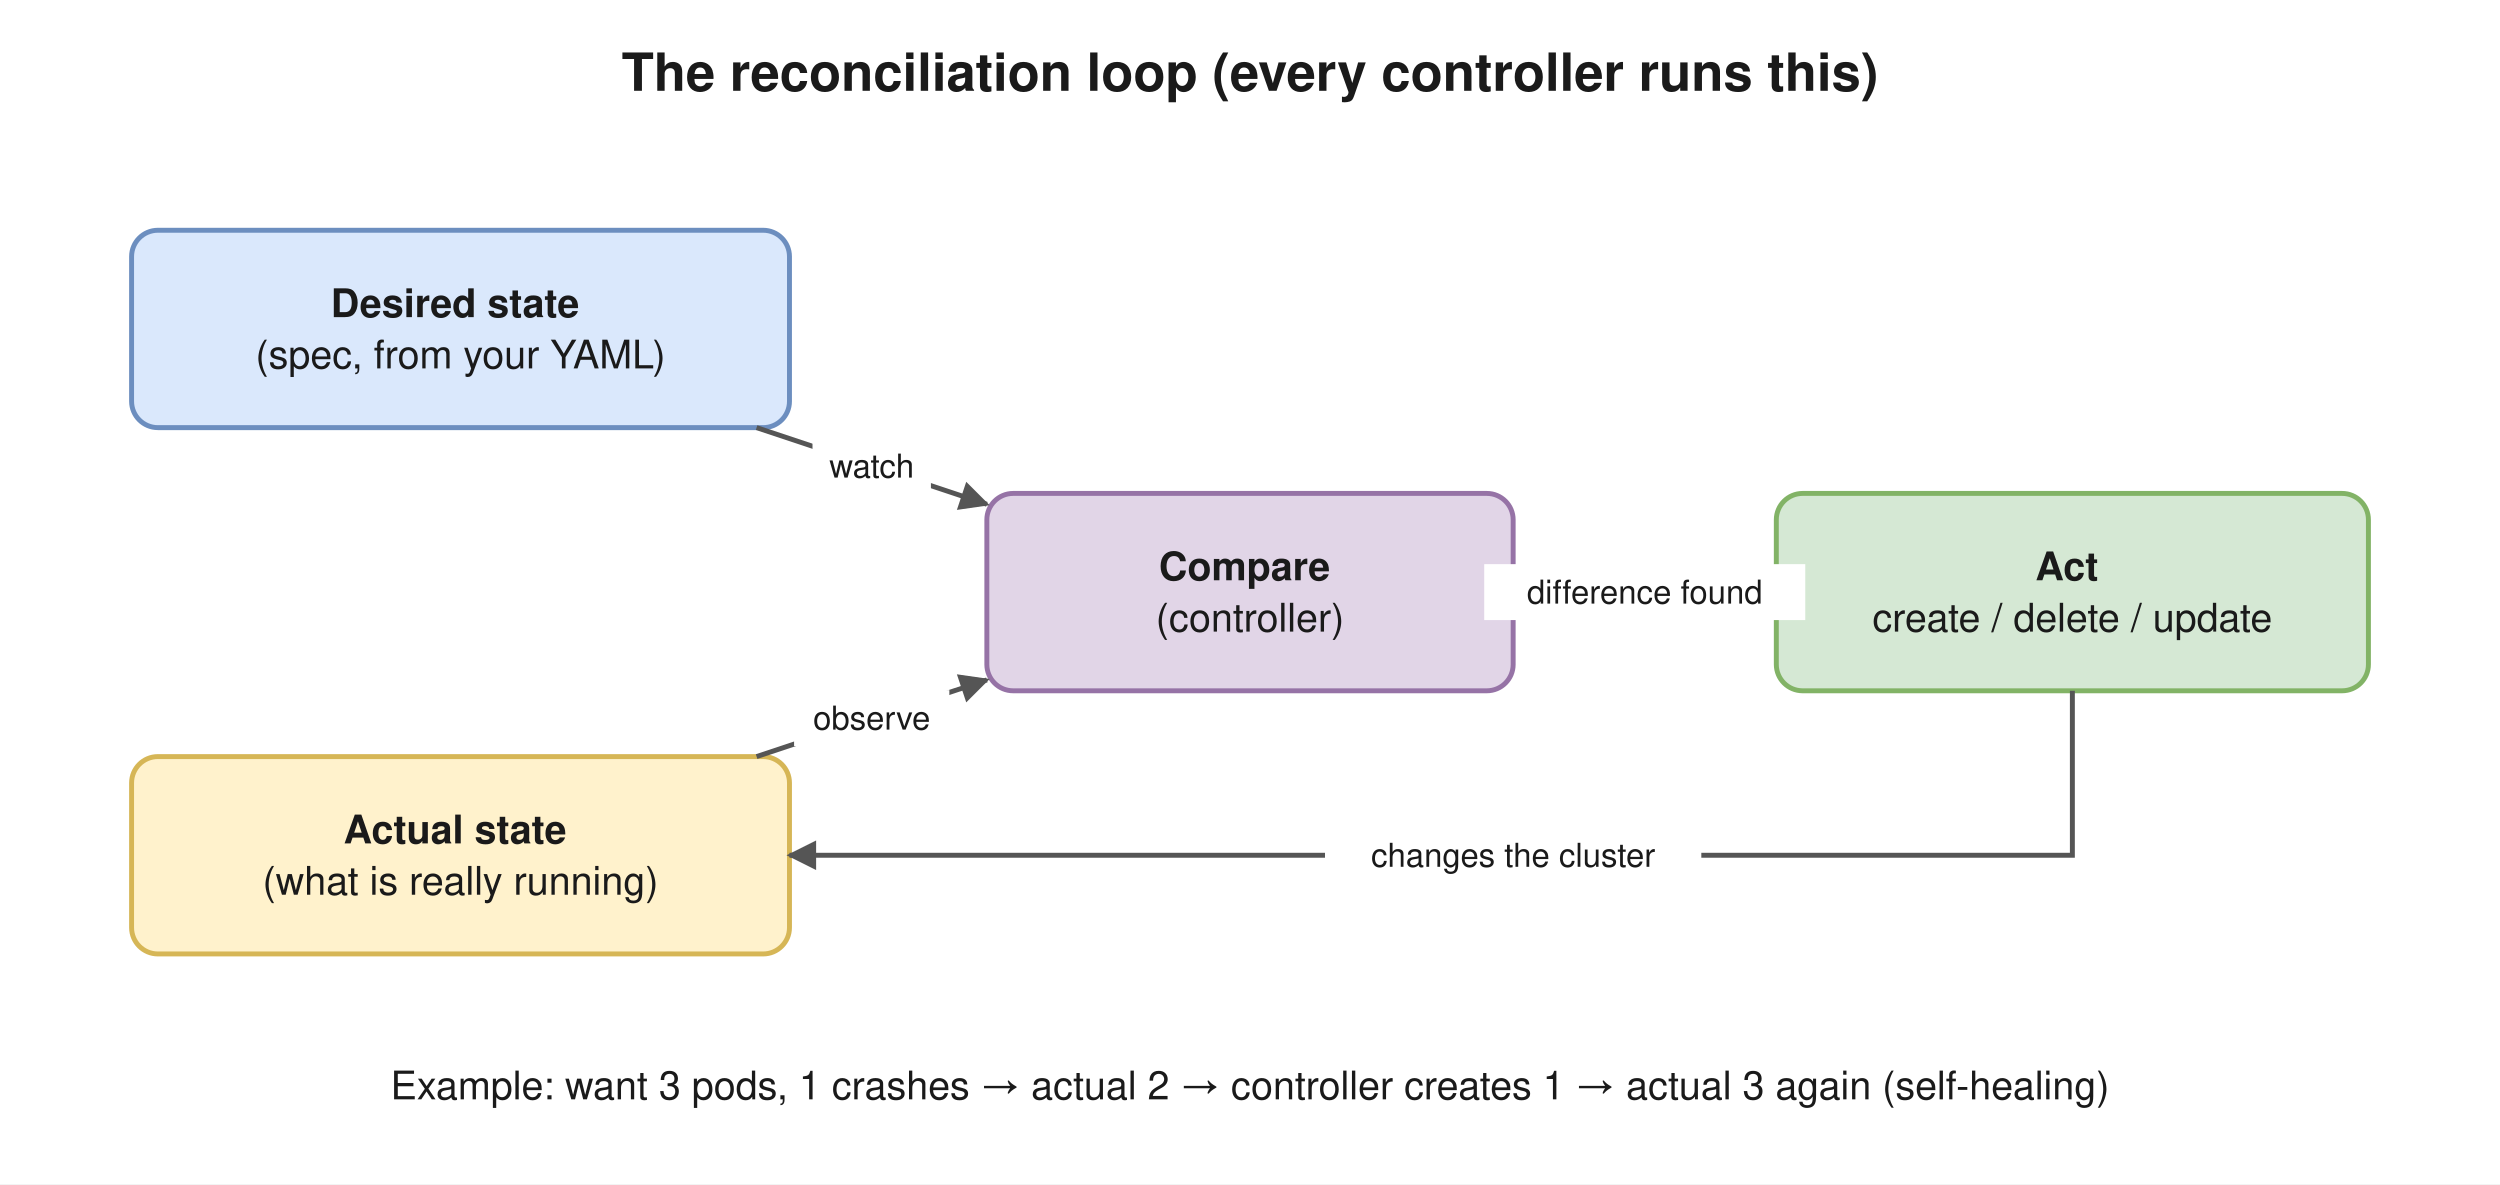
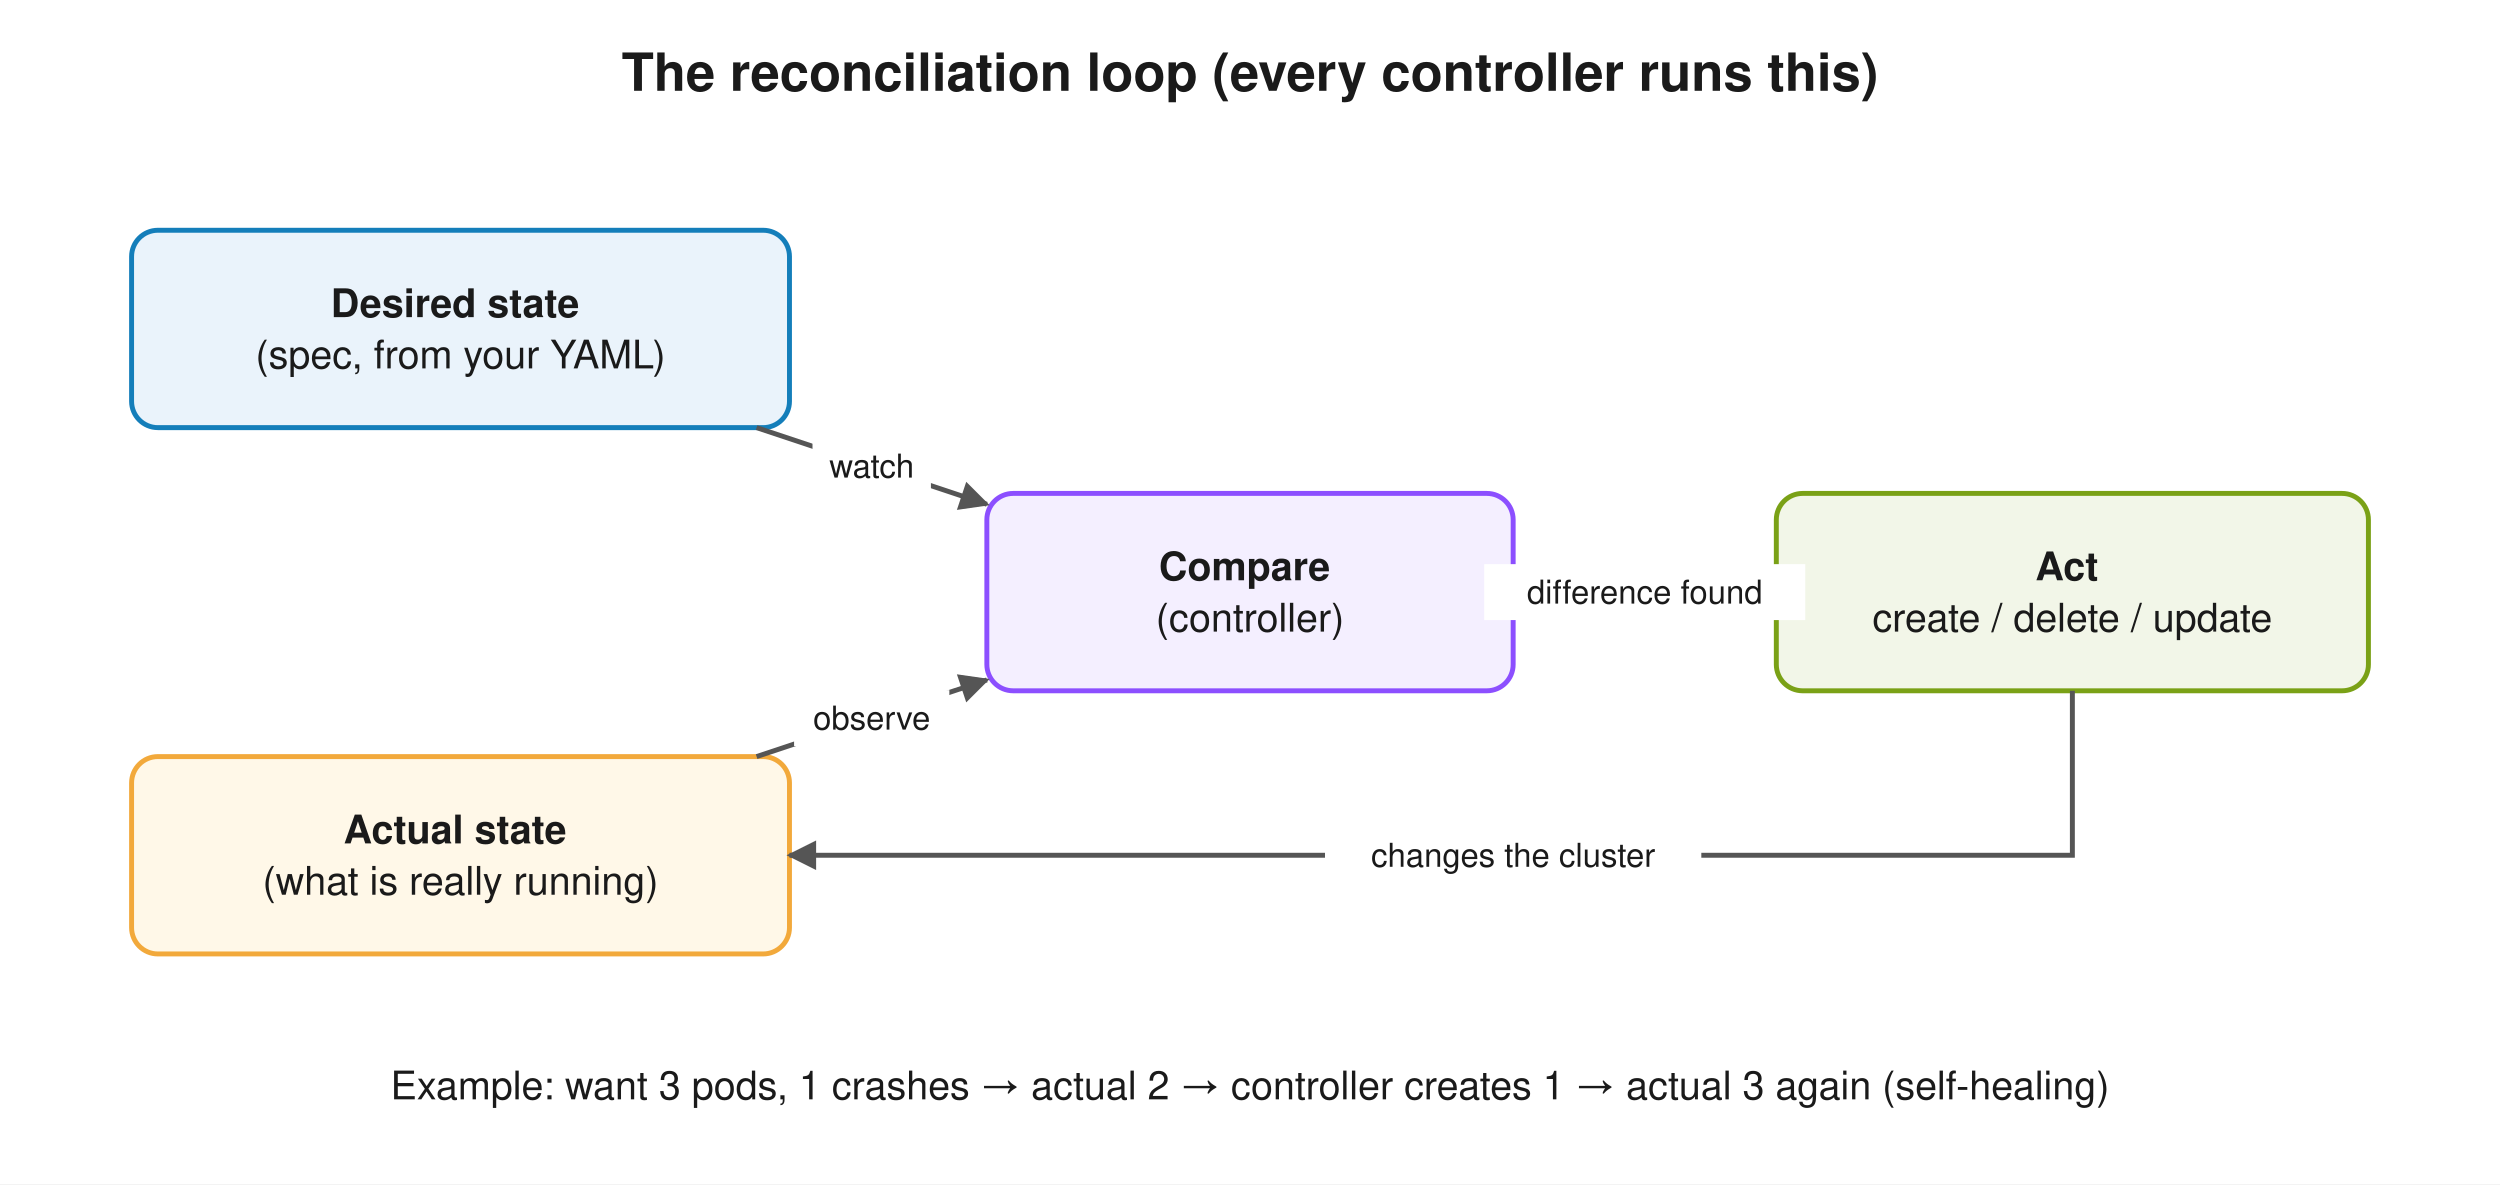
- <svg xmlns="http://www.w3.org/2000/svg" version="1.1" width="760" height="360" viewBox="0 0 760 360" content="&lt;mxfile host=&quot;drawio_svg.py&quot; agent=&quot;drawio_svg.py&quot; version=&quot;24.7.17&quot; type=&quot;device&quot;&gt;&lt;diagram id=&quot;01-reconciliation-loop&quot; name=&quot;01-reconciliation-loop&quot;&gt;&lt;mxGraphModel dx=&quot;0&quot; dy=&quot;0&quot; grid=&quot;1&quot; gridSize=&quot;10&quot; guides=&quot;1&quot; tooltips=&quot;1&quot; connect=&quot;1&quot; arrows=&quot;1&quot; fold=&quot;1&quot; page=&quot;1&quot; pageScale=&quot;1&quot; pageWidth=&quot;760&quot; pageHeight=&quot;360&quot; math=&quot;0&quot; shadow=&quot;0&quot;&gt;&lt;root&gt;&lt;mxCell id=&quot;0&quot;/&gt;&lt;mxCell id=&quot;1&quot; parent=&quot;0&quot;/&gt;&lt;mxCell id=&quot;v-title&quot; value=&quot;The reconciliation loop (every controller runs this)&quot; style=&quot;text;strokeColor=none;fillColor=none;whiteSpace=wrap;html=1;fontSize=16;fontColor=#1a1a1a;fontFamily=Helvetica;align=center;verticalAlign=middle;fontStyle=1;&quot; vertex=&quot;1&quot; parent=&quot;1&quot;&gt;&lt;mxGeometry x=&quot;0&quot; y=&quot;8&quot; width=&quot;760&quot; height=&quot;28&quot; as=&quot;geometry&quot;/&gt;&lt;/mxCell&gt;&lt;mxCell id=&quot;v-desired&quot; value=&quot;&amp;lt;b&amp;gt;Desired state&amp;lt;/b&amp;gt;&amp;lt;br&amp;gt;(spec, from your YAML)&quot; style=&quot;rounded=1;absoluteArcSize=1;arcSize=16;fillColor=#dae8fc;strokeColor=#6c8ebf;strokeWidth=1.5;whiteSpace=wrap;html=1;fontSize=12;fontColor=#1a1a1a;fontFamily=Helvetica;align=center;verticalAlign=middle;&quot; vertex=&quot;1&quot; parent=&quot;1&quot;&gt;&lt;mxGeometry x=&quot;40&quot; y=&quot;70&quot; width=&quot;200&quot; height=&quot;60&quot; as=&quot;geometry&quot;/&gt;&lt;/mxCell&gt;&lt;mxCell id=&quot;v-actual&quot; value=&quot;&amp;lt;b&amp;gt;Actual state&amp;lt;/b&amp;gt;&amp;lt;br&amp;gt;(what is really running)&quot; style=&quot;rounded=1;absoluteArcSize=1;arcSize=16;fillColor=#fff2cc;strokeColor=#d6b656;strokeWidth=1.5;whiteSpace=wrap;html=1;fontSize=12;fontColor=#1a1a1a;fontFamily=Helvetica;align=center;verticalAlign=middle;&quot; vertex=&quot;1&quot; parent=&quot;1&quot;&gt;&lt;mxGeometry x=&quot;40&quot; y=&quot;230&quot; width=&quot;200&quot; height=&quot;60&quot; as=&quot;geometry&quot;/&gt;&lt;/mxCell&gt;&lt;mxCell id=&quot;v-compare&quot; value=&quot;&amp;lt;b&amp;gt;Compare&amp;lt;/b&amp;gt;&amp;lt;br&amp;gt;(controller)&quot; style=&quot;rounded=1;absoluteArcSize=1;arcSize=16;fillColor=#e1d5e7;strokeColor=#9673a6;strokeWidth=1.5;whiteSpace=wrap;html=1;fontSize=12;fontColor=#1a1a1a;fontFamily=Helvetica;align=center;verticalAlign=middle;&quot; vertex=&quot;1&quot; parent=&quot;1&quot;&gt;&lt;mxGeometry x=&quot;300&quot; y=&quot;150&quot; width=&quot;160&quot; height=&quot;60&quot; as=&quot;geometry&quot;/&gt;&lt;/mxCell&gt;&lt;mxCell id=&quot;v-act&quot; value=&quot;&amp;lt;b&amp;gt;Act&amp;lt;/b&amp;gt;&amp;lt;br&amp;gt;create / delete / update&quot; style=&quot;rounded=1;absoluteArcSize=1;arcSize=16;fillColor=#d5e8d4;strokeColor=#82b366;strokeWidth=1.5;whiteSpace=wrap;html=1;fontSize=12;fontColor=#1a1a1a;fontFamily=Helvetica;align=center;verticalAlign=middle;&quot; vertex=&quot;1&quot; parent=&quot;1&quot;&gt;&lt;mxGeometry x=&quot;540&quot; y=&quot;150&quot; width=&quot;180&quot; height=&quot;60&quot; as=&quot;geometry&quot;/&gt;&lt;/mxCell&gt;&lt;mxCell id=&quot;v-example&quot; value=&quot;Example: want 3 pods, 1 crashes → actual 2 → controller creates 1 → actual 3 again (self-healing)&quot; style=&quot;text;strokeColor=none;fillColor=none;whiteSpace=wrap;html=1;fontSize=12;fontColor=#1a1a1a;fontFamily=Helvetica;align=center;verticalAlign=middle;&quot; vertex=&quot;1&quot; parent=&quot;1&quot;&gt;&lt;mxGeometry x=&quot;0&quot; y=&quot;310&quot; width=&quot;760&quot; height=&quot;40&quot; as=&quot;geometry&quot;/&gt;&lt;/mxCell&gt;&lt;mxCell id=&quot;e0&quot; value=&quot;watch&quot; style=&quot;html=1;rounded=0;endArrow=classic;endFill=1;strokeColor=#555555;strokeWidth=1.5;fontSize=10;fontColor=#1a1a1a;labelBackgroundColor=#ffffff;startArrow=none;&quot; edge=&quot;1&quot; parent=&quot;1&quot; source=&quot;v-desired&quot; target=&quot;v-compare&quot;&gt;&lt;mxGeometry relative=&quot;1&quot; as=&quot;geometry&quot;/&gt;&lt;/mxCell&gt;&lt;mxCell id=&quot;e1&quot; value=&quot;observe&quot; style=&quot;html=1;rounded=0;endArrow=classic;endFill=1;strokeColor=#555555;strokeWidth=1.5;fontSize=10;fontColor=#1a1a1a;labelBackgroundColor=#ffffff;startArrow=none;&quot; edge=&quot;1&quot; parent=&quot;1&quot; source=&quot;v-actual&quot; target=&quot;v-compare&quot;&gt;&lt;mxGeometry relative=&quot;1&quot; as=&quot;geometry&quot;/&gt;&lt;/mxCell&gt;&lt;mxCell id=&quot;e2&quot; value=&quot;difference found&quot; style=&quot;html=1;rounded=0;endArrow=classic;endFill=1;strokeColor=#555555;strokeWidth=1.5;fontSize=10;fontColor=#1a1a1a;labelBackgroundColor=#ffffff;startArrow=none;&quot; edge=&quot;1&quot; parent=&quot;1&quot; source=&quot;v-compare&quot; target=&quot;v-act&quot;&gt;&lt;mxGeometry relative=&quot;1&quot; as=&quot;geometry&quot;/&gt;&lt;/mxCell&gt;&lt;mxCell id=&quot;e3&quot; value=&quot;changes the cluster&quot; style=&quot;html=1;rounded=0;endArrow=classic;endFill=1;strokeColor=#555555;strokeWidth=1.5;fontSize=10;fontColor=#1a1a1a;labelBackgroundColor=#ffffff;startArrow=none;&quot; edge=&quot;1&quot; parent=&quot;1&quot; source=&quot;v-act&quot; target=&quot;v-actual&quot;&gt;&lt;mxGeometry relative=&quot;1&quot; as=&quot;geometry&quot;&gt;&lt;Array as=&quot;points&quot;&gt;&lt;mxPoint x=&quot;630&quot; y=&quot;260&quot;/&gt;&lt;/Array&gt;&lt;/mxGeometry&gt;&lt;/mxCell&gt;&lt;/root&gt;&lt;/mxGraphModel&gt;&lt;/diagram&gt;&lt;/mxfile&gt;">
+ <svg xmlns="http://www.w3.org/2000/svg" version="1.1" width="760" height="360" viewBox="0 0 760 360" content="&lt;mxfile host=&quot;drawio_svg.py&quot; agent=&quot;drawio_svg.py&quot; version=&quot;24.7.17&quot; type=&quot;device&quot;&gt;&lt;diagram id=&quot;01-reconciliation-loop&quot; name=&quot;01-reconciliation-loop&quot;&gt;&lt;mxGraphModel dx=&quot;0&quot; dy=&quot;0&quot; grid=&quot;1&quot; gridSize=&quot;10&quot; guides=&quot;1&quot; tooltips=&quot;1&quot; connect=&quot;1&quot; arrows=&quot;1&quot; fold=&quot;1&quot; page=&quot;1&quot; pageScale=&quot;1&quot; pageWidth=&quot;760&quot; pageHeight=&quot;360&quot; math=&quot;0&quot; shadow=&quot;0&quot;&gt;&lt;root&gt;&lt;mxCell id=&quot;0&quot;/&gt;&lt;mxCell id=&quot;1&quot; parent=&quot;0&quot;/&gt;&lt;mxCell id=&quot;v-title&quot; value=&quot;The reconciliation loop (every controller runs this)&quot; style=&quot;text;strokeColor=none;fillColor=none;whiteSpace=wrap;html=1;fontSize=16;fontColor=#1a1a1a;fontFamily=Helvetica;align=center;verticalAlign=middle;fontStyle=1;&quot; vertex=&quot;1&quot; parent=&quot;1&quot;&gt;&lt;mxGeometry x=&quot;0&quot; y=&quot;8&quot; width=&quot;760&quot; height=&quot;28&quot; as=&quot;geometry&quot;/&gt;&lt;/mxCell&gt;&lt;mxCell id=&quot;v-desired&quot; value=&quot;&amp;lt;b&amp;gt;Desired state&amp;lt;/b&amp;gt;&amp;lt;br&amp;gt;(spec, from your YAML)&quot; style=&quot;rounded=1;absoluteArcSize=1;arcSize=16;fillColor=#EAF3FB;strokeColor=#147EBA;strokeWidth=1.5;whiteSpace=wrap;html=1;fontSize=12;fontColor=#1a1a1a;fontFamily=Helvetica;align=center;verticalAlign=middle;&quot; vertex=&quot;1&quot; parent=&quot;1&quot;&gt;&lt;mxGeometry x=&quot;40&quot; y=&quot;70&quot; width=&quot;200&quot; height=&quot;60&quot; as=&quot;geometry&quot;/&gt;&lt;/mxCell&gt;&lt;mxCell id=&quot;v-actual&quot; value=&quot;&amp;lt;b&amp;gt;Actual state&amp;lt;/b&amp;gt;&amp;lt;br&amp;gt;(what is really running)&quot; style=&quot;rounded=1;absoluteArcSize=1;arcSize=16;fillColor=#FFF8E8;strokeColor=#F2A93B;strokeWidth=1.5;whiteSpace=wrap;html=1;fontSize=12;fontColor=#1a1a1a;fontFamily=Helvetica;align=center;verticalAlign=middle;&quot; vertex=&quot;1&quot; parent=&quot;1&quot;&gt;&lt;mxGeometry x=&quot;40&quot; y=&quot;230&quot; width=&quot;200&quot; height=&quot;60&quot; as=&quot;geometry&quot;/&gt;&lt;/mxCell&gt;&lt;mxCell id=&quot;v-compare&quot; value=&quot;&amp;lt;b&amp;gt;Compare&amp;lt;/b&amp;gt;&amp;lt;br&amp;gt;(controller)&quot; style=&quot;rounded=1;absoluteArcSize=1;arcSize=16;fillColor=#F4EFFF;strokeColor=#8C4FFF;strokeWidth=1.5;whiteSpace=wrap;html=1;fontSize=12;fontColor=#1a1a1a;fontFamily=Helvetica;align=center;verticalAlign=middle;&quot; vertex=&quot;1&quot; parent=&quot;1&quot;&gt;&lt;mxGeometry x=&quot;300&quot; y=&quot;150&quot; width=&quot;160&quot; height=&quot;60&quot; as=&quot;geometry&quot;/&gt;&lt;/mxCell&gt;&lt;mxCell id=&quot;v-act&quot; value=&quot;&amp;lt;b&amp;gt;Act&amp;lt;/b&amp;gt;&amp;lt;br&amp;gt;create / delete / update&quot; style=&quot;rounded=1;absoluteArcSize=1;arcSize=16;fillColor=#F2F6E8;strokeColor=#7AA116;strokeWidth=1.5;whiteSpace=wrap;html=1;fontSize=12;fontColor=#1a1a1a;fontFamily=Helvetica;align=center;verticalAlign=middle;&quot; vertex=&quot;1&quot; parent=&quot;1&quot;&gt;&lt;mxGeometry x=&quot;540&quot; y=&quot;150&quot; width=&quot;180&quot; height=&quot;60&quot; as=&quot;geometry&quot;/&gt;&lt;/mxCell&gt;&lt;mxCell id=&quot;v-example&quot; value=&quot;Example: want 3 pods, 1 crashes → actual 2 → controller creates 1 → actual 3 again (self-healing)&quot; style=&quot;text;strokeColor=none;fillColor=none;whiteSpace=wrap;html=1;fontSize=12;fontColor=#1a1a1a;fontFamily=Helvetica;align=center;verticalAlign=middle;&quot; vertex=&quot;1&quot; parent=&quot;1&quot;&gt;&lt;mxGeometry x=&quot;0&quot; y=&quot;310&quot; width=&quot;760&quot; height=&quot;40&quot; as=&quot;geometry&quot;/&gt;&lt;/mxCell&gt;&lt;mxCell id=&quot;e0&quot; value=&quot;watch&quot; style=&quot;html=1;rounded=0;endArrow=classic;endFill=1;strokeColor=#555555;strokeWidth=1.5;fontSize=10;fontColor=#1a1a1a;labelBackgroundColor=#ffffff;startArrow=none;&quot; edge=&quot;1&quot; parent=&quot;1&quot; source=&quot;v-desired&quot; target=&quot;v-compare&quot;&gt;&lt;mxGeometry relative=&quot;1&quot; as=&quot;geometry&quot;/&gt;&lt;/mxCell&gt;&lt;mxCell id=&quot;e1&quot; value=&quot;observe&quot; style=&quot;html=1;rounded=0;endArrow=classic;endFill=1;strokeColor=#555555;strokeWidth=1.5;fontSize=10;fontColor=#1a1a1a;labelBackgroundColor=#ffffff;startArrow=none;&quot; edge=&quot;1&quot; parent=&quot;1&quot; source=&quot;v-actual&quot; target=&quot;v-compare&quot;&gt;&lt;mxGeometry relative=&quot;1&quot; as=&quot;geometry&quot;/&gt;&lt;/mxCell&gt;&lt;mxCell id=&quot;e2&quot; value=&quot;difference found&quot; style=&quot;html=1;rounded=0;endArrow=classic;endFill=1;strokeColor=#555555;strokeWidth=1.5;fontSize=10;fontColor=#1a1a1a;labelBackgroundColor=#ffffff;startArrow=none;&quot; edge=&quot;1&quot; parent=&quot;1&quot; source=&quot;v-compare&quot; target=&quot;v-act&quot;&gt;&lt;mxGeometry relative=&quot;1&quot; as=&quot;geometry&quot;/&gt;&lt;/mxCell&gt;&lt;mxCell id=&quot;e3&quot; value=&quot;changes the cluster&quot; style=&quot;html=1;rounded=0;endArrow=classic;endFill=1;strokeColor=#555555;strokeWidth=1.5;fontSize=10;fontColor=#1a1a1a;labelBackgroundColor=#ffffff;startArrow=none;&quot; edge=&quot;1&quot; parent=&quot;1&quot; source=&quot;v-act&quot; target=&quot;v-actual&quot;&gt;&lt;mxGeometry relative=&quot;1&quot; as=&quot;geometry&quot;&gt;&lt;Array as=&quot;points&quot;&gt;&lt;mxPoint x=&quot;630&quot; y=&quot;260&quot;/&gt;&lt;/Array&gt;&lt;/mxGeometry&gt;&lt;/mxCell&gt;&lt;/root&gt;&lt;/mxGraphModel&gt;&lt;/diagram&gt;&lt;/mxfile&gt;">
  <defs>
    <marker id="arrow" viewBox="0 0 10 10" refX="9" refY="5" markerWidth="6" markerHeight="6" orient="auto-start-reverse">
      <path d="M0,0 L10,5 L0,10 z" fill="#555555" />
    </marker>
  </defs>
  <rect x="0" y="0" width="760" height="360" fill="#ffffff" />
  <text font-family="Helvetica, Arial, sans-serif" font-size="16" fill="#1a1a1a" text-anchor="middle">
    <tspan x="380.0" y="27.6" font-weight="bold">The reconciliation loop (every controller runs this)</tspan>
  </text>
-   <rect x="40" y="70" width="200" height="60" rx="8" ry="8" fill="#dae8fc" stroke="#6c8ebf" stroke-width="1.5" />
+   <rect x="40" y="70" width="200" height="60" rx="8" ry="8" fill="#EAF3FB" stroke="#147EBA" stroke-width="1.5" />
  <text font-family="Helvetica, Arial, sans-serif" font-size="12" fill="#1a1a1a" text-anchor="middle">
    <tspan x="140.0" y="96.4" font-weight="bold">Desired state</tspan>
    <tspan x="140.0" y="112.0">(spec, from your YAML)</tspan>
  </text>
-   <rect x="40" y="230" width="200" height="60" rx="8" ry="8" fill="#fff2cc" stroke="#d6b656" stroke-width="1.5" />
+   <rect x="40" y="230" width="200" height="60" rx="8" ry="8" fill="#FFF8E8" stroke="#F2A93B" stroke-width="1.5" />
  <text font-family="Helvetica, Arial, sans-serif" font-size="12" fill="#1a1a1a" text-anchor="middle">
    <tspan x="140.0" y="256.4" font-weight="bold">Actual state</tspan>
    <tspan x="140.0" y="272.0">(what is really running)</tspan>
  </text>
-   <rect x="300" y="150" width="160" height="60" rx="8" ry="8" fill="#e1d5e7" stroke="#9673a6" stroke-width="1.5" />
+   <rect x="300" y="150" width="160" height="60" rx="8" ry="8" fill="#F4EFFF" stroke="#8C4FFF" stroke-width="1.5" />
  <text font-family="Helvetica, Arial, sans-serif" font-size="12" fill="#1a1a1a" text-anchor="middle">
    <tspan x="380.0" y="176.4" font-weight="bold">Compare</tspan>
    <tspan x="380.0" y="192.0">(controller)</tspan>
  </text>
-   <rect x="540" y="150" width="180" height="60" rx="8" ry="8" fill="#d5e8d4" stroke="#82b366" stroke-width="1.5" />
+   <rect x="540" y="150" width="180" height="60" rx="8" ry="8" fill="#F2F6E8" stroke="#7AA116" stroke-width="1.5" />
  <text font-family="Helvetica, Arial, sans-serif" font-size="12" fill="#1a1a1a" text-anchor="middle">
    <tspan x="630.0" y="176.4" font-weight="bold">Act</tspan>
    <tspan x="630.0" y="192.0">create / delete / update</tspan>
  </text>
  <text font-family="Helvetica, Arial, sans-serif" font-size="12" fill="#1a1a1a" text-anchor="middle">
    <tspan x="380.0" y="334.2">Example: want 3 pods, 1 crashes → actual 2 → controller creates 1 → actual 3 again (self-healing)</tspan>
  </text>
  <path d="M230.0,130.0 L300.0,153.3" fill="none" stroke="#555555" stroke-width="1.5" marker-end="url(#arrow)" />
  <path d="M230.0,230.0 L300.0,206.7" fill="none" stroke="#555555" stroke-width="1.5" marker-end="url(#arrow)" />
  <path d="M460.0,180.0 L540.0,180.0" fill="none" stroke="#555555" stroke-width="1.5" marker-end="url(#arrow)" />
  <path d="M630.0,210.0 L630.0,260.0 L240.0,260.0" fill="none" stroke="#555555" stroke-width="1.5" marker-end="url(#arrow)" />
  <rect x="247.0" y="133.2" width="36.0" height="17.0" fill="#ffffff" />
  <text font-family="Helvetica, Arial, sans-serif" font-size="10" fill="#1a1a1a" text-anchor="middle">
    <tspan x="265.0" y="145.2">watch</tspan>
  </text>
  <rect x="241.4" y="209.8" width="47.2" height="17.0" fill="#ffffff" />
  <text font-family="Helvetica, Arial, sans-serif" font-size="10" fill="#1a1a1a" text-anchor="middle">
    <tspan x="265.0" y="221.8">observe</tspan>
  </text>
  <rect x="451.2" y="171.5" width="97.6" height="17.0" fill="#ffffff" />
  <text font-family="Helvetica, Arial, sans-serif" font-size="10" fill="#1a1a1a" text-anchor="middle">
    <tspan x="500.0" y="183.5">difference found</tspan>
  </text>
  <rect x="402.8" y="251.5" width="114.4" height="17.0" fill="#ffffff" />
  <text font-family="Helvetica, Arial, sans-serif" font-size="10" fill="#1a1a1a" text-anchor="middle">
    <tspan x="460.0" y="263.5">changes the cluster</tspan>
  </text>
</svg>
